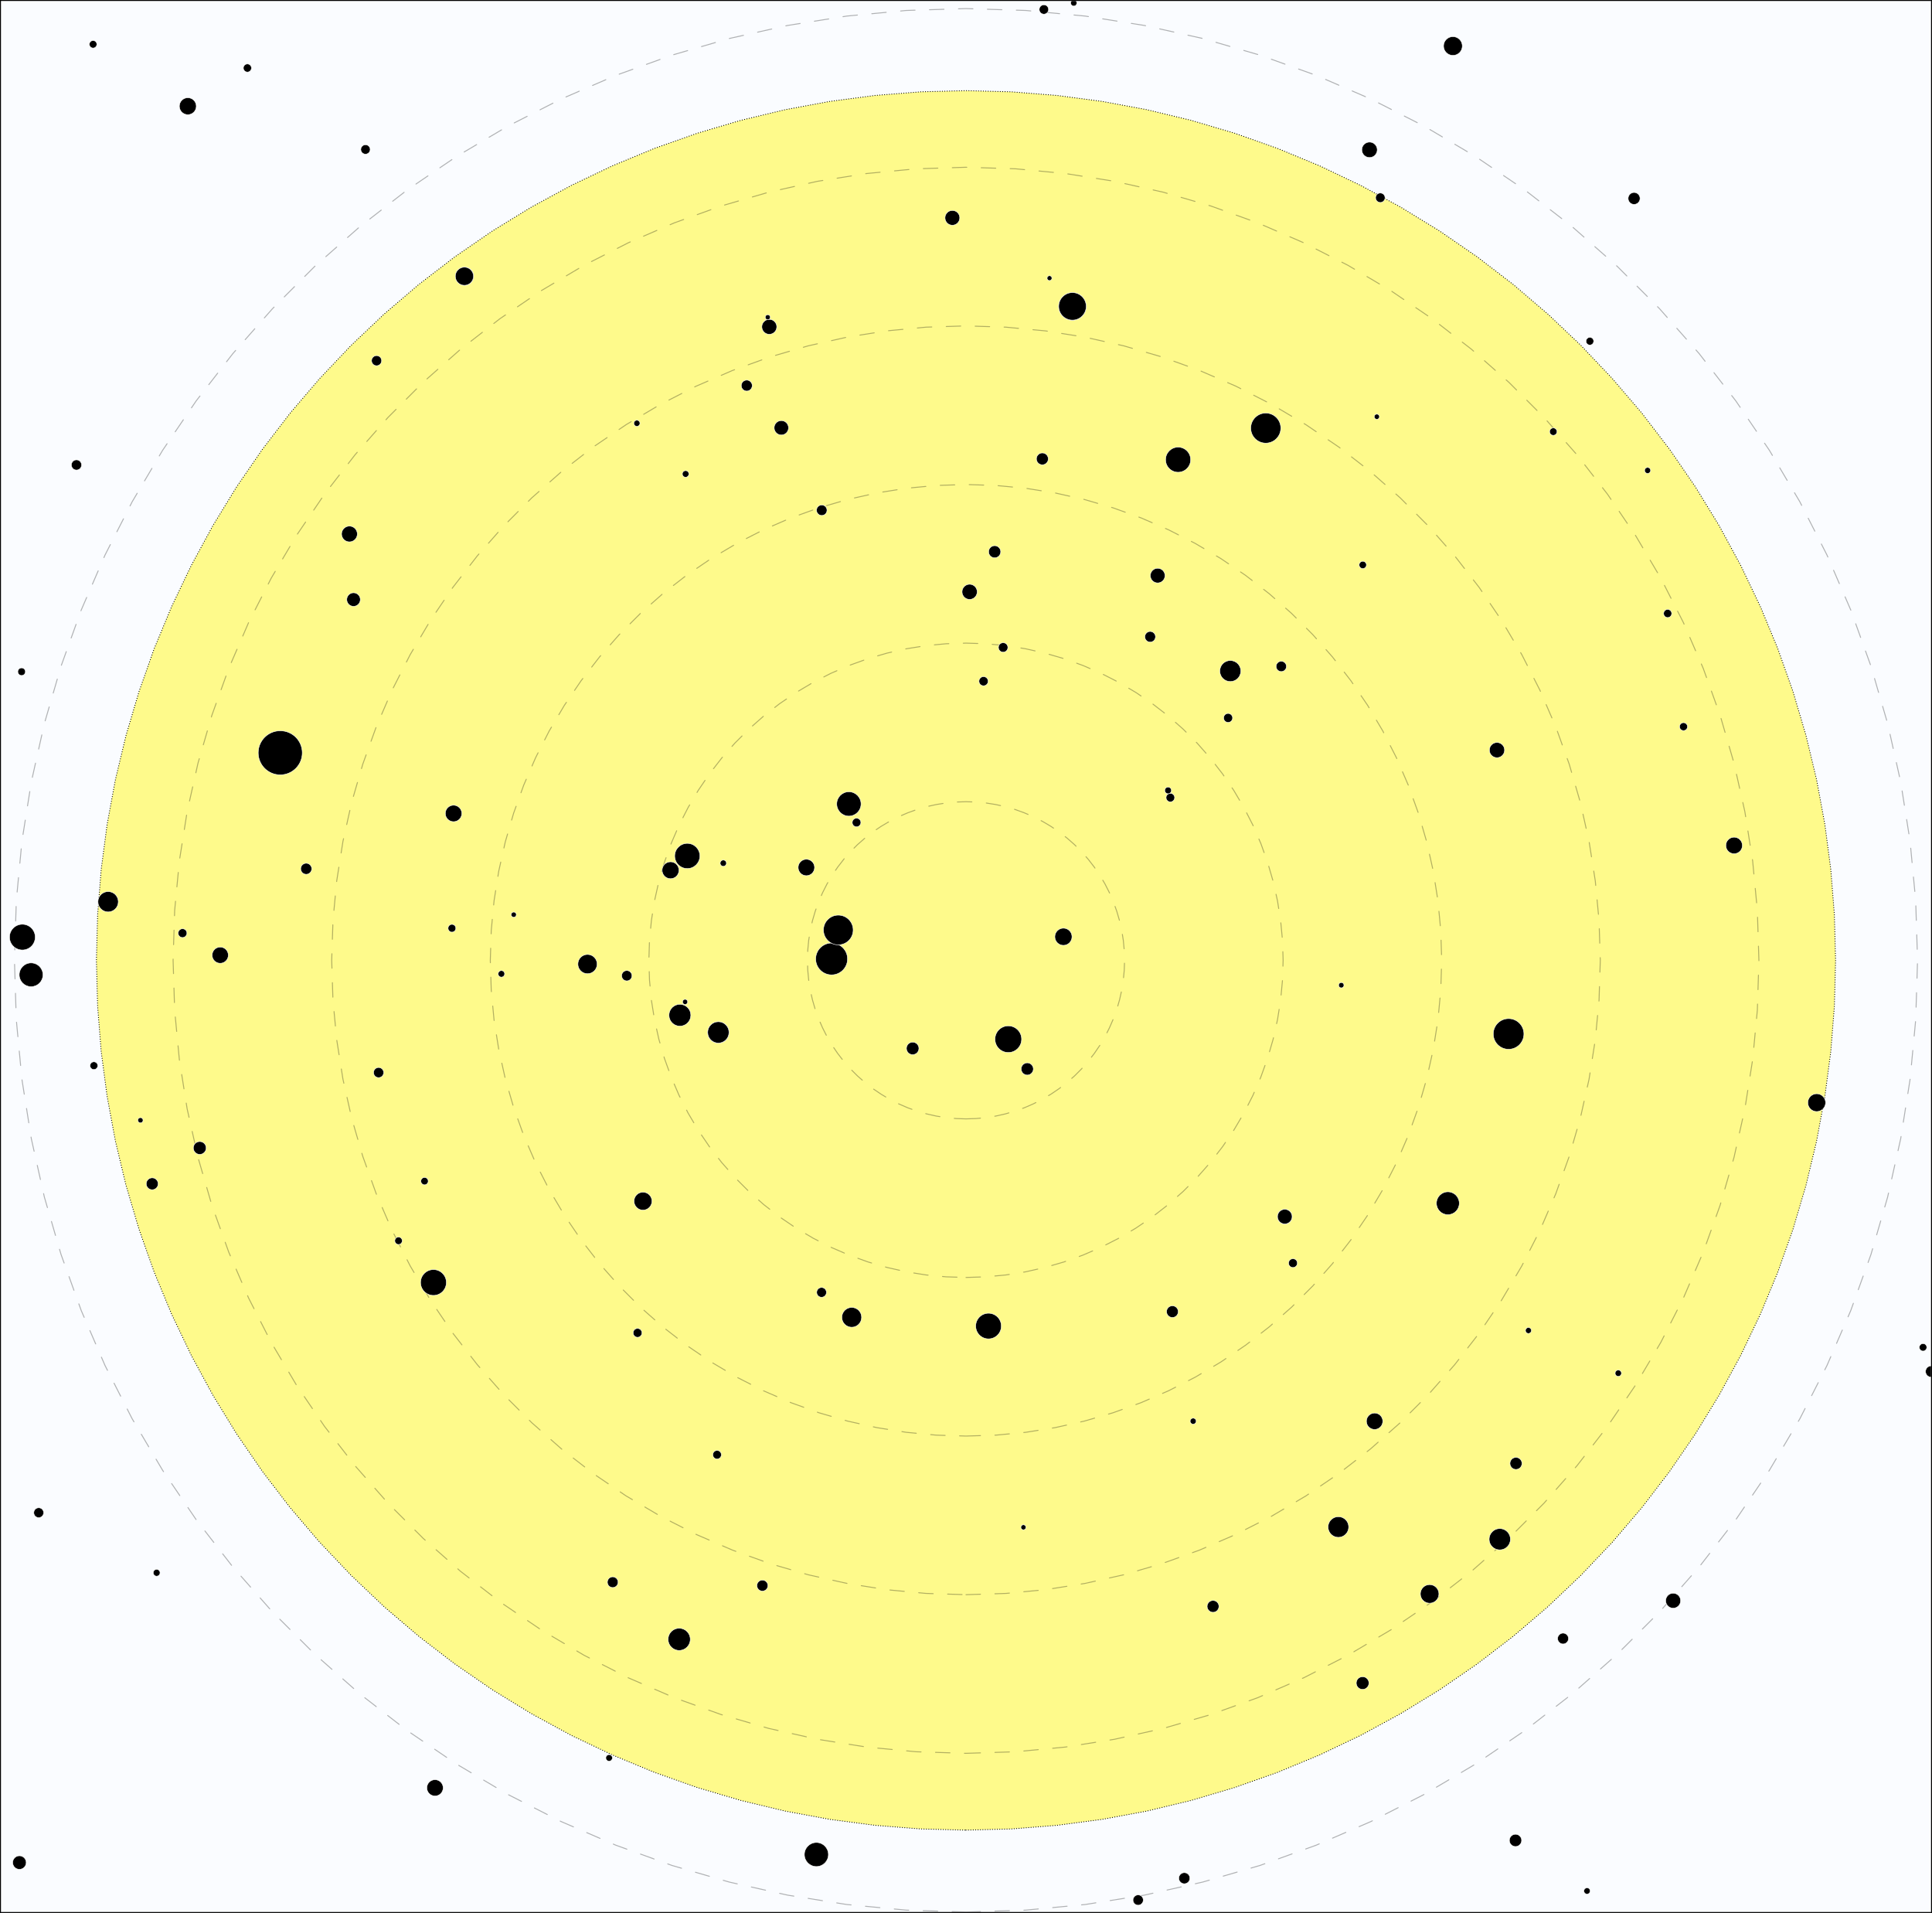
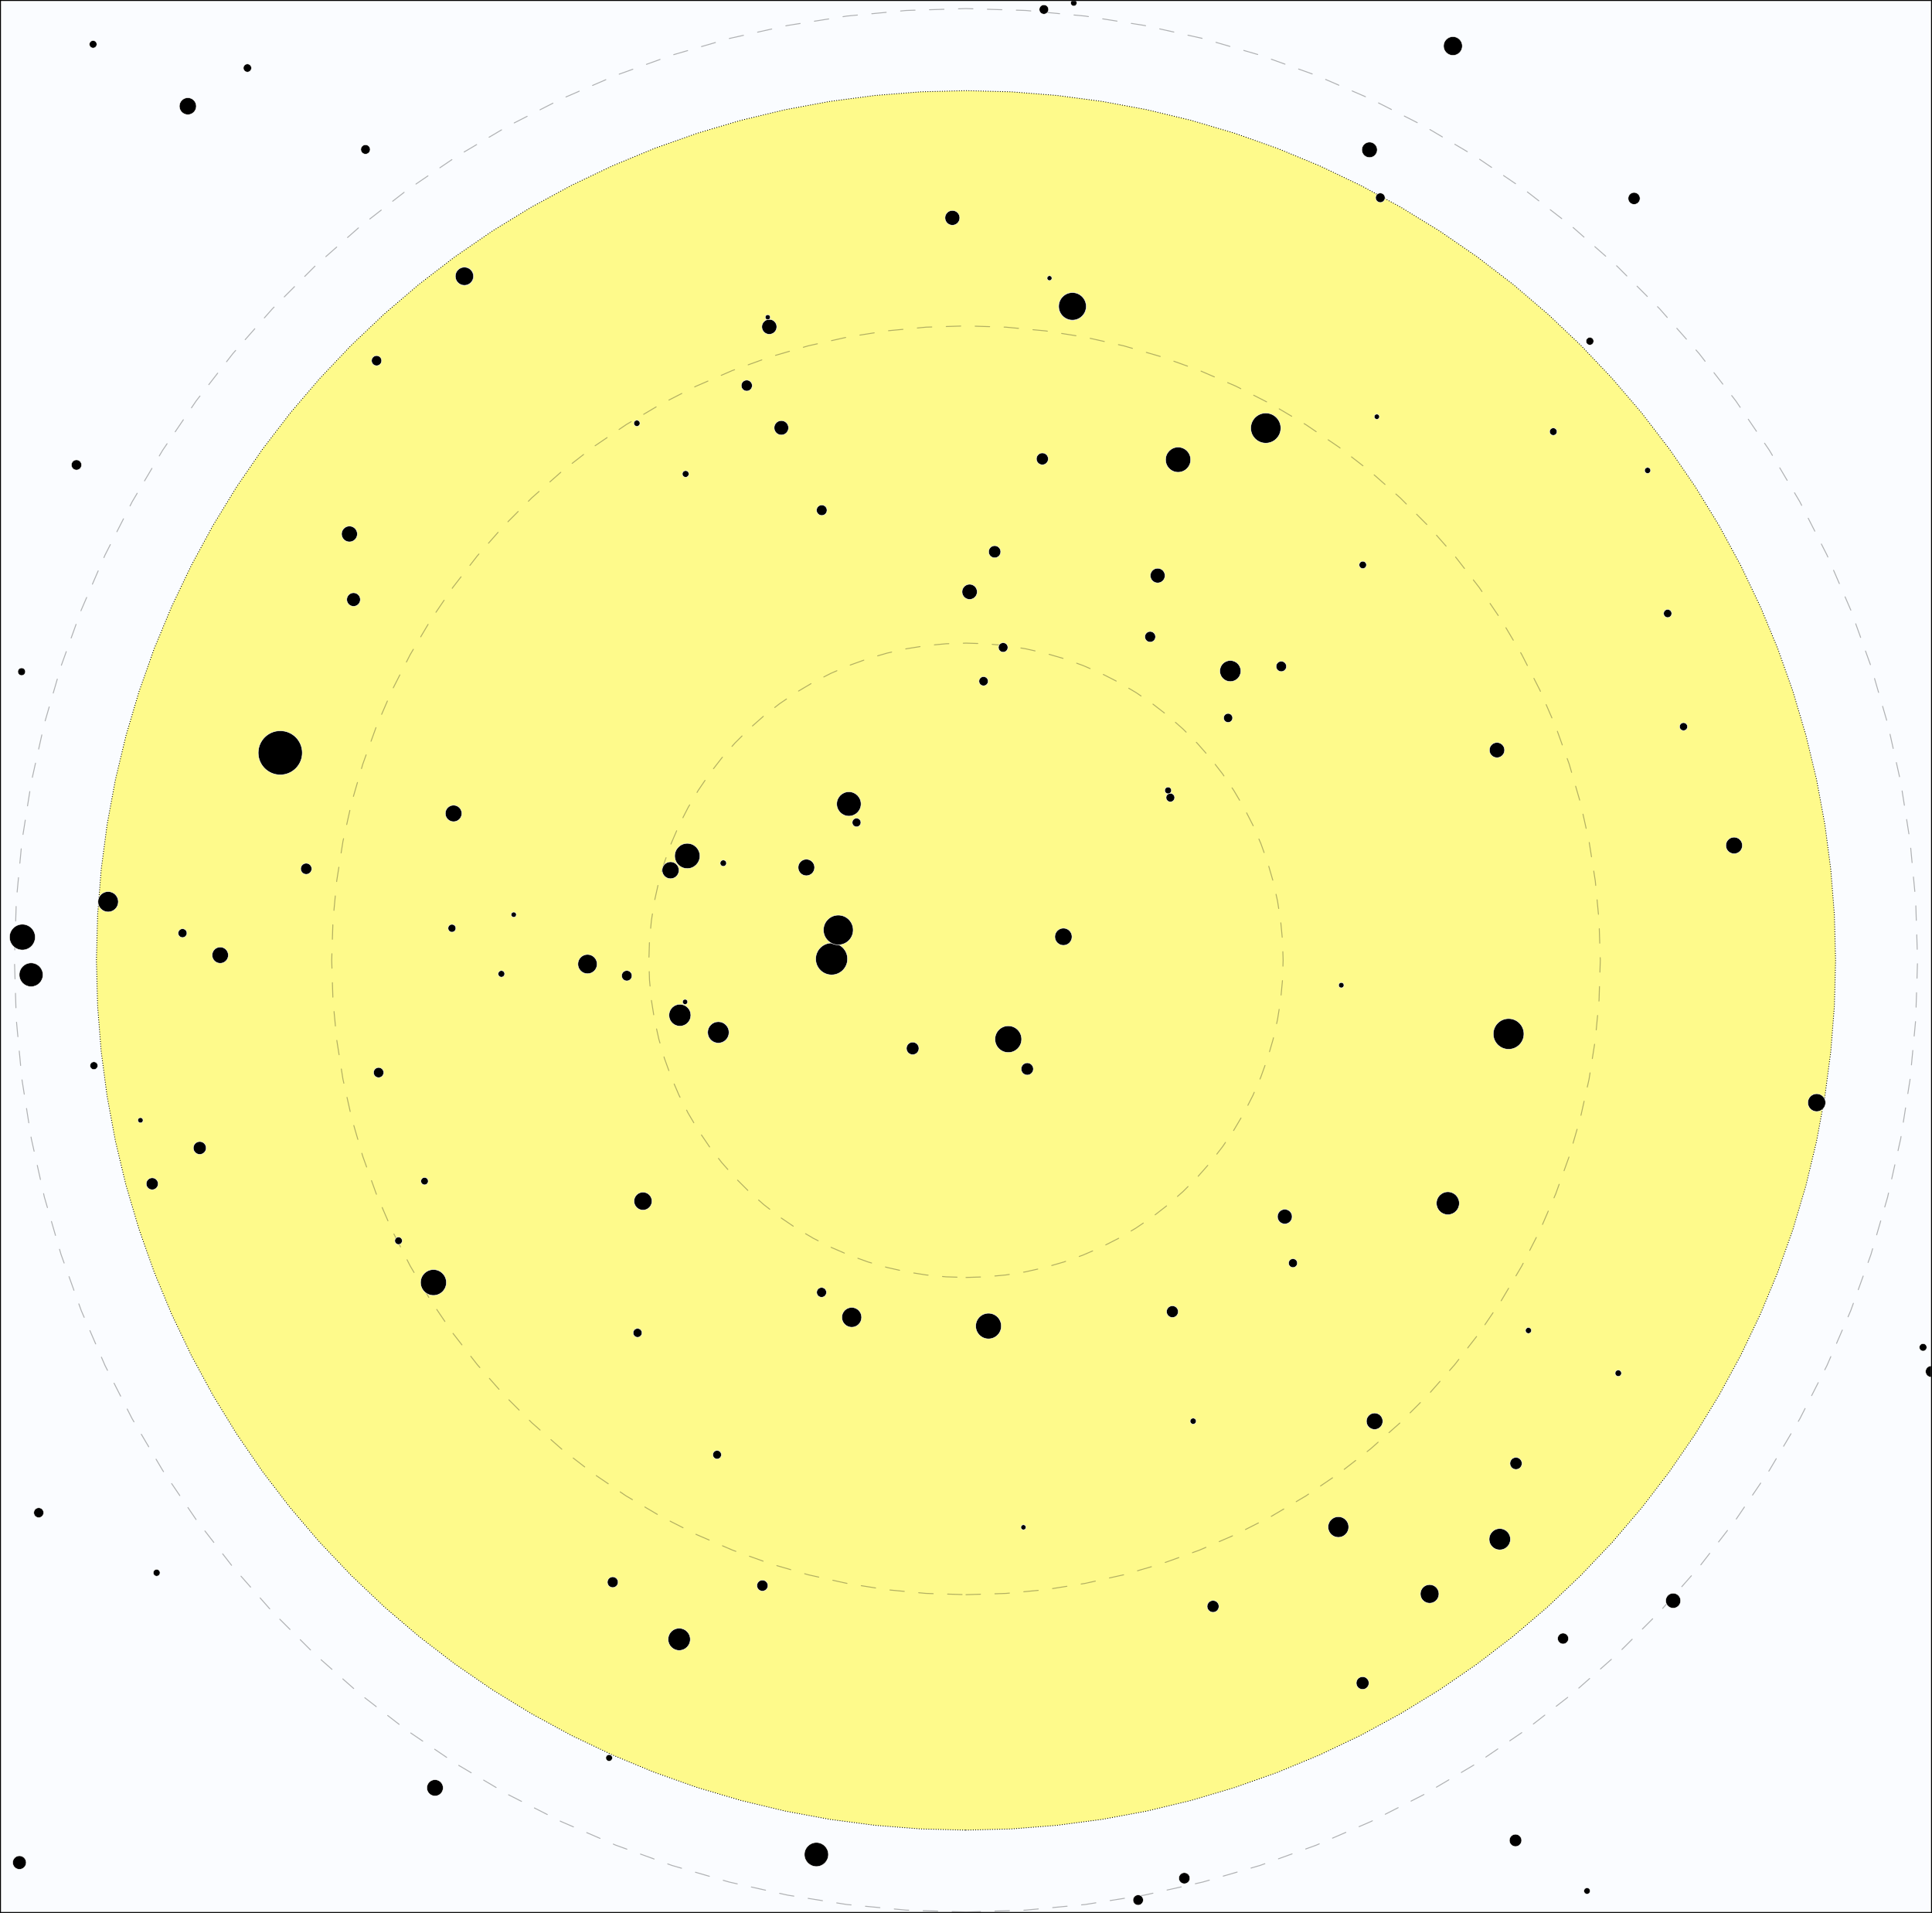
<svg xmlns="http://www.w3.org/2000/svg" id="figure" height="1189.165" width="1201.2" viewBox="0 0 1201.2 1189.165">
  <rect x="0" y="0" height="1189.165" width="1201.2" fill="#fff" stroke="#000" stroke-width="0.0" stroke-linecap="round" />
  <svg id="axes" x="0.6" y="0.6" height="1187.965" width="1200" viewBox="0 0 1200 1187.965">
    <defs>
      <clipPath id="axes-clip-path">
        <polygon id="axes-background" points="0.0,0.0 1200.0,0.0 1200.0,1187.965 0.0,1187.965 0.0,0.0" fill="#fafcff" stroke="#000" stroke-width="0.0" stroke-linecap="round" />
      </clipPath>
    </defs>
    <g id="axes" clip-path="url(#axes-clip-path)">
      <polygon id="axes-background" points="0.0,0.0 1200.0,0.0 1200.0,1187.965 0.0,1187.965 0.0,0.0" fill="#fafcff" stroke="#000" stroke-width="0.0" stroke-linecap="round" />
      <g id="dso-G-markers">
        <polygon points="333.03,444.224 333.029,444.243 333.029,444.243 333.029,444.263 333.048,444.283 333.048,444.303 333.048,444.322 333.067,444.322 333.067,444.342 333.066,444.362 333.085,444.382 333.085,444.382 333.104,444.402 333.104,444.421 333.123,444.421 333.142,444.441 333.141,444.461 333.16,444.461 333.179,444.481 333.198,444.501 333.217,444.501 333.216,444.521 333.235,444.521 333.254,444.521 333.273,444.541 333.292,444.541 333.311,444.541 333.33,444.541 333.349,444.541 333.368,444.541 333.386,444.542 333.405,444.542 333.424,444.522 333.443,444.522 333.462,444.522 333.481,444.503 333.5,444.503 333.519,444.483 333.538,444.464 333.538,444.464 333.557,444.444 333.576,444.425 333.576,444.405 333.595,444.405 333.595,444.385 333.614,444.366 333.615,444.346 333.615,444.326 333.634,444.307 333.634,444.307 333.634,444.287 333.634,444.267 333.634,444.248 333.653,444.228 333.653,444.208 333.653,444.188 333.653,444.188 333.654,444.169 333.654,444.149 333.635,444.129 333.635,444.11 333.635,444.09 333.635,444.09 333.635,444.07 333.616,444.05 333.617,444.031 333.617,444.011 333.598,444.011 333.598,443.991 333.598,443.971 333.579,443.951 333.579,443.951 333.561,443.932 333.561,443.912 333.542,443.912 333.523,443.892 333.523,443.872 333.504,443.872 333.486,443.852 333.467,443.832 333.448,443.832 333.448,443.812 333.429,443.812 333.41,443.812 333.392,443.792 333.373,443.792 333.354,443.792 333.335,443.792 333.316,443.792 333.297,443.792 333.278,443.791 333.259,443.791 333.24,443.811 333.221,443.811 333.202,443.811 333.183,443.83 333.165,443.83 333.146,443.85 333.127,443.869 333.127,443.869 333.108,443.889 333.089,443.909 333.088,443.928 333.069,443.928 333.069,443.948 333.05,443.967 333.05,443.987 333.05,444.007 333.031,444.026 333.031,444.026 333.031,444.046 333.031,444.066 333.031,444.086 333.012,444.105 333.011,444.125 333.011,444.145 333.011,444.145 333.011,444.164 333.011,444.184 333.03,444.204 333.03,444.224" fill="#f7bad9" stroke="#5e0833" stroke-width="0.3" />
      </g>
      <g id="dso-OCl-markers">
        <polygon points="600.0,1137.065 628.299,1136.326 656.518,1134.09 684.578,1130.395 712.399,1125.243 739.922,1118.634 767.066,1110.589 793.753,1101.147 819.904,1090.311 845.46,1078.141 870.322,1064.618 894.45,1049.842 917.787,1033.796 940.235,1016.579 961.774,998.194 982.289,978.702 1001.781,958.183 1020.173,936.659 1037.388,914.191 1053.429,890.86 1068.219,866.727 1081.723,841.853 1093.905,816.319 1104.747,790.166 1114.195,763.474 1122.233,736.344 1128.827,708.816 1133.998,680.989 1137.693,652.925 1139.916,624.702 1140.653,596.4 1139.907,568.119 1137.683,539.897 1133.985,511.834 1128.835,484.007 1122.22,456.476 1114.182,429.337 1104.742,402.651 1093.906,376.513 1081.714,350.962 1068.207,326.075 1053.427,301.95 1037.394,278.623 1020.168,256.171 1001.788,234.653 982.293,214.104 961.76,194.621 940.245,176.241 917.787,159.022 894.46,142.98 870.32,128.192 845.441,114.677 819.896,102.49 793.758,91.67 767.063,82.215 739.938,74.183 712.401,67.571 684.578,62.419 656.504,58.726 628.288,56.49 600.0,55.752 571.712,56.49 543.496,58.726 515.422,62.419 487.599,67.571 460.062,74.183 432.937,82.215 406.242,91.67 380.104,102.49 354.559,114.677 329.68,128.192 305.54,142.98 282.213,159.022 259.755,176.241 238.24,194.621 217.707,214.104 198.212,234.653 179.832,256.171 162.606,278.623 146.573,301.95 131.793,326.075 118.286,350.962 106.094,376.513 95.258,402.651 85.818,429.337 77.78,456.476 71.165,484.007 66.015,511.834 62.317,539.897 60.093,568.119 59.347,596.4 60.084,624.702 62.307,652.925 66.002,680.989 71.173,708.816 77.767,736.344 85.805,763.474 95.253,790.166 106.095,816.319 118.277,841.853 131.781,866.727 146.571,890.86 162.612,914.191 179.827,936.659 198.219,958.183 217.711,978.702 238.226,998.194 259.765,1016.579 282.213,1033.796 305.55,1049.842 329.678,1064.618 354.54,1078.141 380.096,1090.311 406.247,1101.147 432.934,1110.589 460.078,1118.634 487.601,1125.243 515.422,1130.395 543.482,1134.09 571.701,1136.326 600.0,1137.065" fill="#fefa8b" stroke="#000" stroke-width="0.6" stroke-dasharray="0.0,1.5" stroke-linecap="round" />
      </g>
-       <polygon points="600.0,694.93 606.198,694.732 612.357,694.159 618.478,693.191 624.523,691.827 630.472,690.108 636.287,688.013 641.968,685.543 647.495,682.737 652.813,679.576 657.939,676.099 662.836,672.306 667.484,668.217 671.865,663.832 675.96,659.191 679.749,654.294 683.233,649.181 686.393,643.851 689.191,638.324 691.665,632.64 693.759,626.819 695.49,620.86 696.842,614.824 697.795,608.71 698.387,602.537 698.58,596.345 698.394,590.155 697.81,583.985 696.828,577.875 695.486,571.826 693.747,565.895 691.649,560.064 689.192,554.372 686.395,548.857 683.24,543.521 679.744,538.402 675.966,533.52 671.868,528.874 667.487,524.485 662.842,520.392 657.953,516.594 652.819,513.112 647.498,509.964 641.969,507.151 636.29,504.692 630.461,502.587 624.519,500.856 618.464,499.519 612.353,498.555 606.186,497.965 600.0,497.769 593.814,497.965 587.647,498.555 581.536,499.519 575.481,500.856 569.539,502.587 563.71,504.692 558.031,507.151 552.502,509.964 547.181,513.112 542.047,516.594 537.158,520.392 532.513,524.485 528.132,528.874 524.034,533.52 520.256,538.402 516.76,543.521 513.605,548.857 510.808,554.372 508.351,560.064 506.252,565.895 504.514,571.826 503.172,577.875 502.19,583.985 501.606,590.155 501.42,596.345 501.613,602.537 502.205,608.71 503.158,614.824 504.51,620.86 506.241,626.819 508.335,632.64 510.809,638.324 513.607,643.851 516.767,649.181 520.251,654.294 524.04,659.191 528.135,663.832 532.516,668.217 537.164,672.306 542.061,676.099 547.187,679.576 552.505,682.737 558.032,685.543 563.713,688.013 569.528,690.108 575.477,691.827 581.522,693.191 587.643,694.159 593.802,694.732 600.0,694.93 600.0,694.93" fill="none" stroke="#000" stroke-width="0.6" fill-opacity="0.3" stroke-opacity="0.3" stroke-dasharray="9.0,9.0,9.0" stroke-linecap="round" />
      <polygon points="600.0,793.514 612.387,793.118 624.717,791.969 636.949,790.028 649.028,787.313 660.932,783.867 672.585,779.668 683.948,774.756 694.984,769.132 705.653,762.816 715.898,755.868 725.68,748.267 734.962,740.074 743.725,731.31 751.911,722.032 759.502,712.243 766.479,702.001 772.784,691.327 778.401,680.3 783.31,668.921 787.512,657.268 790.969,645.382 793.664,633.302 795.617,621.067 796.771,608.738 797.165,596.353 796.781,583.972 795.601,571.635 793.665,559.4 790.972,547.326 787.506,535.413 783.323,523.76 778.406,512.406 772.774,501.369 766.466,490.71 759.501,480.466 751.918,470.677 743.735,461.382 734.972,452.619 725.687,444.428 715.897,436.848 705.64,429.877 694.992,423.576 683.953,417.942 672.579,413.036 660.926,408.837 649.03,405.384 636.949,402.676 624.72,400.734 612.378,399.577 600.0,399.184 587.622,399.577 575.28,400.734 563.051,402.676 550.97,405.384 539.074,408.837 527.421,413.036 516.047,417.942 505.008,423.576 494.36,429.877 484.103,436.848 474.313,444.428 465.028,452.619 456.265,461.382 448.082,470.677 440.499,480.466 433.534,490.71 427.226,501.369 421.594,512.406 416.677,523.76 412.494,535.413 409.028,547.326 406.335,559.4 404.399,571.635 403.219,583.972 402.835,596.353 403.229,608.738 404.383,621.067 406.336,633.302 409.031,645.382 412.488,657.268 416.69,668.921 421.599,680.3 427.216,691.327 433.522,702.001 440.498,712.243 448.089,722.032 456.275,731.31 465.038,740.074 474.32,748.267 484.102,755.868 494.347,762.816 505.016,769.132 516.052,774.756 527.415,779.668 539.068,783.867 550.972,787.313 563.051,790.028 575.283,791.969 587.613,793.118 600.0,793.514 600.0,793.514" fill="none" stroke="#000" stroke-width="0.6" fill-opacity="0.3" stroke-opacity="0.3" stroke-dasharray="9.0,9.0,9.0" stroke-linecap="round" />
-       <polygon points="600.0,892.106 618.568,891.53 637.076,889.783 655.41,886.864 673.548,882.813 691.394,877.631 708.871,871.338 725.918,863.955 742.479,855.521 758.476,846.057 773.833,835.623 788.529,824.24 802.468,811.947 815.595,798.807 827.889,784.878 839.275,770.181 849.716,754.816 859.174,738.824 867.612,722.284 874.994,705.216 881.282,687.74 886.46,669.897 890.509,651.765 893.433,633.424 895.176,614.914 895.76,596.353 895.166,577.781 893.417,559.277 890.515,540.94 886.462,522.807 881.278,504.959 874.986,487.473 867.605,470.427 859.175,453.861 849.716,437.871 839.269,422.516 827.889,407.835 815.598,393.885 802.453,380.745 788.528,368.471 773.844,357.084 758.476,346.641 742.479,337.18 725.929,328.739 708.881,321.358 691.39,315.074 673.55,309.887 655.415,305.836 637.06,302.921 618.576,301.179 600.0,300.592 581.424,301.179 562.94,302.921 544.585,305.836 526.45,309.887 508.61,315.074 491.119,321.358 474.071,328.739 457.521,337.18 441.524,346.641 426.156,357.084 411.472,368.471 397.547,380.745 384.402,393.885 372.111,407.835 360.731,422.516 350.284,437.871 340.825,453.861 332.395,470.427 325.014,487.473 318.722,504.959 313.538,522.807 309.485,540.94 306.583,559.277 304.834,577.781 304.24,596.353 304.824,614.914 306.567,633.424 309.491,651.765 313.54,669.897 318.718,687.74 325.006,705.216 332.388,722.284 340.826,738.824 350.284,754.816 360.725,770.181 372.111,784.878 384.405,798.807 397.532,811.947 411.471,824.24 426.167,835.623 441.524,846.057 457.521,855.521 474.082,863.955 491.129,871.338 508.606,877.631 526.452,882.813 544.59,886.864 562.924,889.783 581.432,891.53 600.0,892.106 600.0,892.106" fill="none" stroke="#000" stroke-width="0.6" fill-opacity="0.3" stroke-opacity="0.3" stroke-dasharray="9.0,9.0,9.0" stroke-linecap="round" />
      <polygon points="600.0,990.709 624.757,989.933 649.435,987.604 673.896,983.723 698.083,978.33 721.857,971.405 745.178,963.009 767.911,953.183 789.977,941.927 811.317,929.322 831.797,915.389 851.377,900.209 869.961,883.822 887.472,866.31 903.854,847.714 919.049,828.154 932.964,807.651 945.581,786.326 956.826,764.258 966.661,741.53 975.053,718.22 981.965,694.429 987.381,670.236 991.248,645.782 993.589,621.105 994.369,596.345 993.573,571.581 991.243,546.931 987.383,522.453 981.977,498.267 975.068,474.489 966.658,451.178 956.827,428.431 945.579,406.365 932.971,385.038 919.046,364.546 903.86,344.968 887.473,326.398 869.962,308.876 851.382,292.497 831.792,277.298 811.303,263.377 789.991,250.77 767.91,239.516 745.172,229.691 721.869,221.294 698.074,214.383 673.896,208.976 649.428,205.092 624.759,202.77 600.0,201.989 575.241,202.77 550.572,205.092 526.104,208.976 501.926,214.383 478.131,221.294 454.828,229.691 432.09,239.516 410.009,250.77 388.697,263.377 368.208,277.298 348.618,292.497 330.038,308.876 312.526,326.398 296.14,344.968 280.954,364.546 267.029,385.038 254.421,406.365 243.173,428.431 233.342,451.178 224.932,474.489 218.023,498.267 212.617,522.453 208.757,546.931 206.427,571.581 205.631,596.345 206.411,621.105 208.752,645.782 212.619,670.236 218.035,694.429 224.947,718.22 233.339,741.53 243.174,764.258 254.419,786.326 267.036,807.651 280.951,828.154 296.146,847.714 312.528,866.31 330.039,883.822 348.623,900.209 368.203,915.389 388.683,929.322 410.023,941.927 432.089,953.183 454.822,963.009 478.143,971.405 501.917,978.33 526.104,983.723 550.565,987.604 575.243,989.933 600.0,990.709 600.0,990.709" fill="none" stroke="#000" stroke-width="0.6" fill-opacity="0.3" stroke-opacity="0.3" stroke-dasharray="9.0,9.0,9.0" stroke-linecap="round" />
-       <polygon points="600.0,1089.328 630.954,1088.35 661.79,1085.437 692.368,1080.59 722.608,1073.848 752.333,1065.193 781.484,1054.705 809.903,1042.406 837.491,1028.356 864.152,1012.577 889.767,995.172 914.24,976.2 937.473,955.724 959.372,933.826 979.84,910.587 998.822,886.108 1016.242,860.491 1032.006,833.838 1046.062,806.25 1058.353,777.827 1068.846,748.69 1077.488,718.941 1084.245,688.718 1089.086,658.142 1092.014,627.313 1092.98,596.349 1092.007,565.39 1089.084,534.554 1084.253,503.978 1077.484,473.741 1068.858,444.019 1058.361,414.871 1046.056,386.452 1032.005,358.858 1016.23,332.205 998.831,306.591 979.847,282.109 959.357,258.876 937.458,236.987 914.243,216.497 889.771,197.523 864.154,180.119 837.503,164.342 809.891,150.288 781.486,137.992 752.339,127.493 722.598,118.866 692.371,112.111 661.785,107.264 630.946,104.344 600.0,103.371 569.054,104.344 538.215,107.264 507.629,112.111 477.402,118.866 447.661,127.493 418.514,137.992 390.109,150.288 362.497,164.342 335.846,180.119 310.229,197.523 285.757,216.497 262.542,236.987 240.643,258.876 220.153,282.109 201.169,306.591 183.77,332.205 167.995,358.858 153.944,386.452 141.639,414.871 131.142,444.019 122.516,473.741 115.747,503.978 110.916,534.554 107.993,565.39 107.02,596.349 107.986,627.313 110.914,658.142 115.755,688.718 122.512,718.941 131.154,748.69 141.647,777.827 153.939,806.25 167.994,833.838 183.758,860.491 201.178,886.108 220.16,910.587 240.628,933.826 262.527,955.724 285.76,976.2 310.233,995.172 335.848,1012.577 362.509,1028.356 390.097,1042.406 418.516,1054.705 447.667,1065.193 477.392,1073.848 507.632,1080.59 538.21,1085.437 569.046,1088.35 600.0,1089.328 600.0,1089.328" fill="none" stroke="#000" stroke-width="0.6" fill-opacity="0.3" stroke-opacity="0.3" stroke-dasharray="9.0,9.0,9.0" stroke-linecap="round" />
      <polygon points="600.0,1187.965 637.14,1186.805 674.14,1183.306 710.86,1177.488 747.12,1169.372 782.821,1159.019 817.784,1146.41 851.889,1131.668 885.018,1114.793 916.994,1095.869 947.738,1074.977 977.113,1052.199 1004.984,1027.619 1031.273,1001.339 1055.847,973.461 1078.63,944.088 1099.51,913.362 1118.431,881.366 1135.302,848.242 1150.07,814.131 1162.664,779.175 1173.032,743.476 1181.144,707.212 1186.95,670.507 1190.456,633.498 1191.615,596.346 1190.454,559.208 1186.944,522.205 1181.131,485.492 1173.025,449.227 1162.652,413.527 1150.079,378.567 1135.312,344.445 1118.436,311.333 1099.512,279.348 1078.622,248.603 1055.847,219.233 1031.265,191.37 1004.993,165.071 977.107,140.507 947.74,117.713 917.004,96.823 885.01,77.91 851.905,61.049 817.779,46.276 782.815,33.686 747.12,23.314 710.856,15.217 674.147,9.392 637.154,5.899 600.0,4.734 562.846,5.899 525.853,9.392 489.144,15.217 452.88,23.314 417.185,33.686 382.221,46.276 348.095,61.049 314.99,77.91 282.996,96.823 252.26,117.713 222.893,140.507 195.007,165.071 168.735,191.37 144.153,219.233 121.378,248.603 100.488,279.348 81.564,311.333 64.688,344.445 49.921,378.567 37.348,413.527 26.975,449.227 18.869,485.492 13.056,522.205 9.546,559.208 8.385,596.346 9.544,633.498 13.05,670.507 18.856,707.212 26.968,743.476 37.336,779.175 49.93,814.131 64.698,848.242 81.569,881.366 100.49,913.362 121.37,944.088 144.153,973.461 168.727,1001.339 195.016,1027.619 222.887,1052.199 252.262,1074.977 283.006,1095.869 314.982,1114.793 348.111,1131.668 382.216,1146.41 417.179,1159.019 452.88,1169.372 489.14,1177.488 525.86,1183.306 562.86,1186.805 600.0,1187.965 600.0,1187.965" fill="none" stroke="#000" stroke-width="0.6" fill-opacity="0.3" stroke-opacity="0.3" stroke-dasharray="9.0,9.0,9.0" stroke-linecap="round" />
      <g id="stars" fill="#000" stroke="#fff" stroke-width="0.3" stroke-opacity="1.0" stroke-linecap="square">
        <circle cx="173.641" cy="467.373" r="13.695" fill="black" />
        <circle cx="516.443" cy="595.512" r="9.9" fill="black" />
        <circle cx="937.349" cy="642.13" r="9.525" fill="black" />
        <circle cx="786.38" cy="265.521" r="9.345" fill="black" />
        <circle cx="520.613" cy="577.52" r="9.24" fill="black" />
        <circle cx="666.146" cy="189.919" r="8.55" fill="black" />
        <circle cx="666.184" cy="189.84" r="8.55" fill="black" />
        <circle cx="626.299" cy="645.394" r="8.28" fill="black" />
        <circle cx="268.898" cy="796.641" r="8.025" fill="black" />
        <circle cx="13.306" cy="581.956" r="7.995" fill="black" />
        <circle cx="613.999" cy="823.72" r="7.965" fill="black" />
        <circle cx="426.715" cy="531.496" r="7.83" fill="black" />
        <circle cx="731.88" cy="285.158" r="7.8" fill="black" />
        <circle cx="527.184" cy="499.16" r="7.56" fill="black" />
        <circle cx="506.982" cy="1152.237" r="7.47" fill="black" />
        <circle cx="18.732" cy="605.358" r="7.38" fill="black" />
        <circle cx="899.593" cy="747.382" r="7.11" fill="black" />
        <circle cx="421.677" cy="1018.464" r="6.9" fill="black" />
        <circle cx="422.124" cy="630.496" r="6.795" fill="black" />
        <circle cx="931.871" cy="956.242" r="6.63" fill="black" />
        <circle cx="446.039" cy="641.243" r="6.63" fill="black" />
        <circle cx="446.02" cy="641.164" r="6.63" fill="black" />
        <circle cx="764.336" cy="416.54" r="6.54" fill="black" />
        <circle cx="831.521" cy="948.643" r="6.42" fill="black" />
        <circle cx="66.633" cy="559.961" r="6.33" fill="black" />
        <circle cx="528.95" cy="818.298" r="6.15" fill="black" />
        <circle cx="364.679" cy="598.709" r="5.985" fill="black" />
        <circle cx="902.743" cy="28.003" r="5.835" fill="black" />
        <circle cx="888.259" cy="990.231" r="5.775" fill="black" />
        <circle cx="288.281" cy="171.127" r="5.64" fill="black" />
        <circle cx="288.13" cy="171.126" r="5.64" fill="black" />
        <circle cx="399.17" cy="746.074" r="5.58" fill="black" />
        <circle cx="1128.914" cy="684.844" r="5.535" fill="black" />
        <circle cx="660.571" cy="581.713" r="5.34" fill="black" />
        <circle cx="116.177" cy="65.421" r="5.265" fill="black" />
        <circle cx="416.297" cy="540.381" r="5.25" fill="black" />
        <circle cx="1077.561" cy="524.971" r="5.145" fill="black" />
        <circle cx="281.4" cy="505.067" r="5.13" fill="black" />
        <circle cx="500.75" cy="538.653" r="5.115" fill="black" />
        <circle cx="854.043" cy="882.896" r="5.1" fill="black" />
        <circle cx="269.858" cy="1110.787" r="5.07" fill="black" />
        <circle cx="136.319" cy="593.171" r="5.04" fill="black" />
        <circle cx="216.661" cy="331.349" r="4.905" fill="black" />
        <circle cx="850.889" cy="92.525" r="4.8" fill="black" />
        <circle cx="930.134" cy="465.687" r="4.725" fill="black" />
        <circle cx="602.244" cy="367.301" r="4.71" fill="black" />
        <circle cx="1039.671" cy="994.447" r="4.65" fill="black" />
        <circle cx="477.705" cy="202.557" r="4.65" fill="black" />
        <circle cx="591.531" cy="134.811" r="4.59" fill="black" />
        <circle cx="719.163" cy="357.216" r="4.56" fill="black" />
        <circle cx="798.194" cy="755.769" r="4.545" fill="black" />
        <circle cx="798.212" cy="755.69" r="4.545" fill="black" />
        <circle cx="485.19" cy="265.335" r="4.47" fill="black" />
        <circle cx="219.212" cy="372.107" r="4.215" fill="black" />
        <circle cx="11.487" cy="1157.232" r="4.2" fill="black" />
        <circle cx="123.591" cy="713.016" r="3.99" fill="black" />
        <circle cx="846.58" cy="1045.644" r="3.945" fill="black" />
        <circle cx="566.843" cy="651.127" r="3.885" fill="black" />
        <circle cx="941.652" cy="1143.453" r="3.81" fill="black" />
        <circle cx="638.09" cy="663.899" r="3.795" fill="black" />
        <circle cx="617.824" cy="342.392" r="3.765" fill="black" />
        <circle cx="941.938" cy="909.116" r="3.735" fill="black" />
        <circle cx="94.025" cy="735.286" r="3.705" fill="black" />
        <circle cx="1015.377" cy="122.749" r="3.705" fill="black" />
        <circle cx="647.464" cy="284.649" r="3.69" fill="black" />
        <circle cx="753.59" cy="997.987" r="3.675" fill="black" />
        <circle cx="728.325" cy="814.768" r="3.63" fill="black" />
        <circle cx="1200.079" cy="851.977" r="3.495" fill="black" />
        <circle cx="735.75" cy="1166.962" r="3.45" fill="black" />
        <circle cx="189.791" cy="539.46" r="3.435" fill="black" />
        <circle cx="473.414" cy="985.059" r="3.42" fill="black" />
        <circle cx="463.679" cy="239.093" r="3.405" fill="black" />
        <circle cx="971.218" cy="1017.98" r="3.375" fill="black" />
        <circle cx="380.356" cy="982.946" r="3.33" fill="black" />
        <circle cx="714.508" cy="395.247" r="3.315" fill="black" />
        <circle cx="510.32" cy="316.577" r="3.255" fill="black" />
        <circle cx="796.02" cy="413.67" r="3.21" fill="black" />
        <circle cx="389.11" cy="605.945" r="3.21" fill="black" />
        <circle cx="707.021" cy="1180.536" r="3.195" fill="black" />
        <circle cx="46.952" cy="288.426" r="3.165" fill="black" />
        <circle cx="234.8" cy="666.144" r="3.15" fill="black" />
        <circle cx="233.542" cy="223.614" r="3.135" fill="black" />
        <circle cx="23.473" cy="939.752" r="3.06" fill="black" />
        <circle cx="510.2" cy="802.783" r="3.03" fill="black" />
        <circle cx="623.098" cy="401.879" r="2.94" fill="black" />
        <circle cx="857.594" cy="122.327" r="2.94" fill="black" />
        <circle cx="226.648" cy="92.302" r="2.91" fill="black" />
        <circle cx="648.43" cy="5.293" r="2.895" fill="black" />
        <circle cx="610.914" cy="422.863" r="2.85" fill="black" />
        <circle cx="762.967" cy="445.689" r="2.79" fill="black" />
        <circle cx="395.794" cy="827.952" r="2.745" fill="black" />
        <circle cx="803.287" cy="784.593" r="2.73" fill="black" />
        <circle cx="112.883" cy="579.476" r="2.73" fill="black" />
        <circle cx="531.95" cy="510.702" r="2.685" fill="black" />
        <circle cx="727.062" cy="495.216" r="2.67" fill="black" />
        <circle cx="445.242" cy="903.712" r="2.655" fill="black" />
        <circle cx="1036.254" cy="380.765" r="2.52" fill="black" />
        <circle cx="153.221" cy="41.681" r="2.52" fill="black" />
        <circle cx="1046.107" cy="451.114" r="2.46" fill="black" />
        <circle cx="280.386" cy="576.428" r="2.415" fill="black" />
        <circle cx="57.778" cy="661.861" r="2.4" fill="black" />
        <circle cx="987.883" cy="211.501" r="2.385" fill="black" />
        <circle cx="12.83" cy="416.95" r="2.355" fill="black" />
        <circle cx="1195.032" cy="836.953" r="2.325" fill="black" />
        <circle cx="57.281" cy="26.94" r="2.325" fill="black" />
        <circle cx="247.177" cy="770.703" r="2.31" fill="black" />
        <circle cx="965.142" cy="267.717" r="2.295" fill="black" />
        <circle cx="263.353" cy="733.643" r="2.28" fill="black" />
        <circle cx="846.698" cy="350.568" r="2.265" fill="black" />
        <circle cx="96.79" cy="977.092" r="2.115" fill="black" />
        <circle cx="725.648" cy="490.764" r="2.07" fill="black" />
        <circle cx="378.109" cy="1092.175" r="2.04" fill="black" />
        <circle cx="425.674" cy="294.017" r="2.04" fill="black" />
        <circle cx="311.142" cy="604.785" r="2.025" fill="black" />
        <circle cx="1005.552" cy="853.042" r="1.965" fill="black" />
        <circle cx="986.116" cy="1174.879" r="1.95" fill="black" />
        <circle cx="449.097" cy="535.985" r="1.95" fill="black" />
        <circle cx="395.377" cy="262.526" r="1.905" fill="black" />
        <circle cx="666.999" cy="1.258" r="1.905" fill="black" />
        <circle cx="741.236" cy="882.837" r="1.875" fill="black" />
        <circle cx="1023.787" cy="291.839" r="1.86" fill="black" />
        <circle cx="949.695" cy="826.487" r="1.845" fill="black" />
        <circle cx="833.331" cy="611.833" r="1.665" fill="black" />
        <circle cx="86.716" cy="695.797" r="1.635" fill="black" />
        <circle cx="318.802" cy="567.984" r="1.62" fill="black" />
        <circle cx="855.441" cy="258.447" r="1.62" fill="black" />
        <circle cx="425.349" cy="622.21" r="1.605" fill="black" />
        <circle cx="579.495" cy="1190.722" r="1.59" fill="black" />
        <circle cx="635.694" cy="948.826" r="1.575" fill="black" />
        <circle cx="476.749" cy="196.617" r="1.575" fill="black" />
        <circle cx="651.917" cy="172.31" r="1.515" fill="black" />
      </g>
    </g>
  </svg>
  <g transform="translate(0.6, 0.6)">
    <polyline points="-0.3,-0.3 -0.3,1188.264 1200.3,1188.264 1200.3,-0.3 -0.3,-0.3" fill="none" stroke="#000" stroke-width="0.6" stroke-opacity="1.0" stroke-linecap="square" />
  </g>
</svg>
